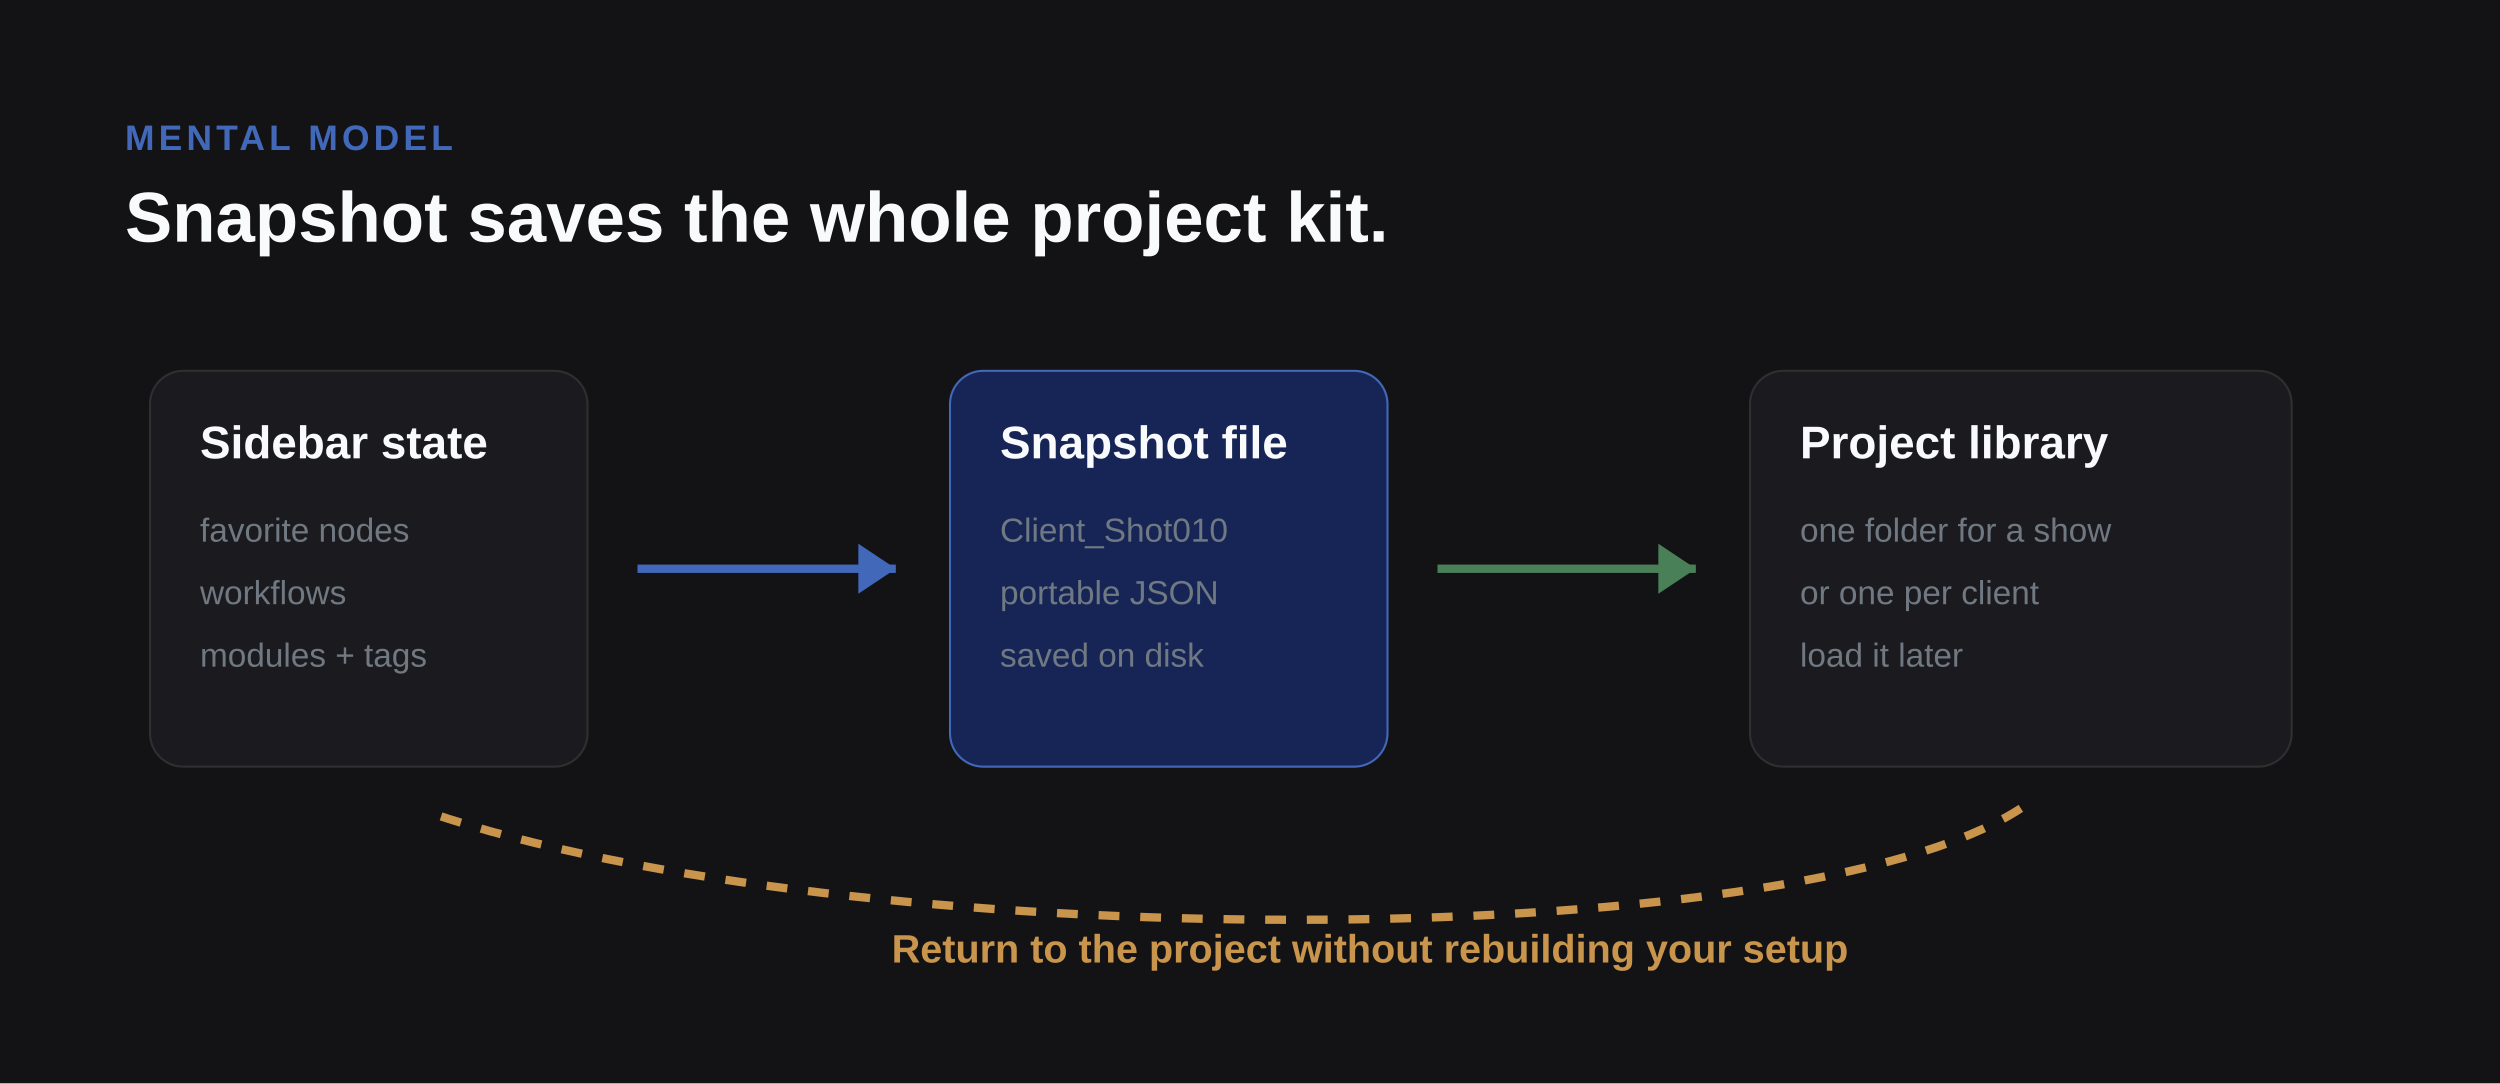
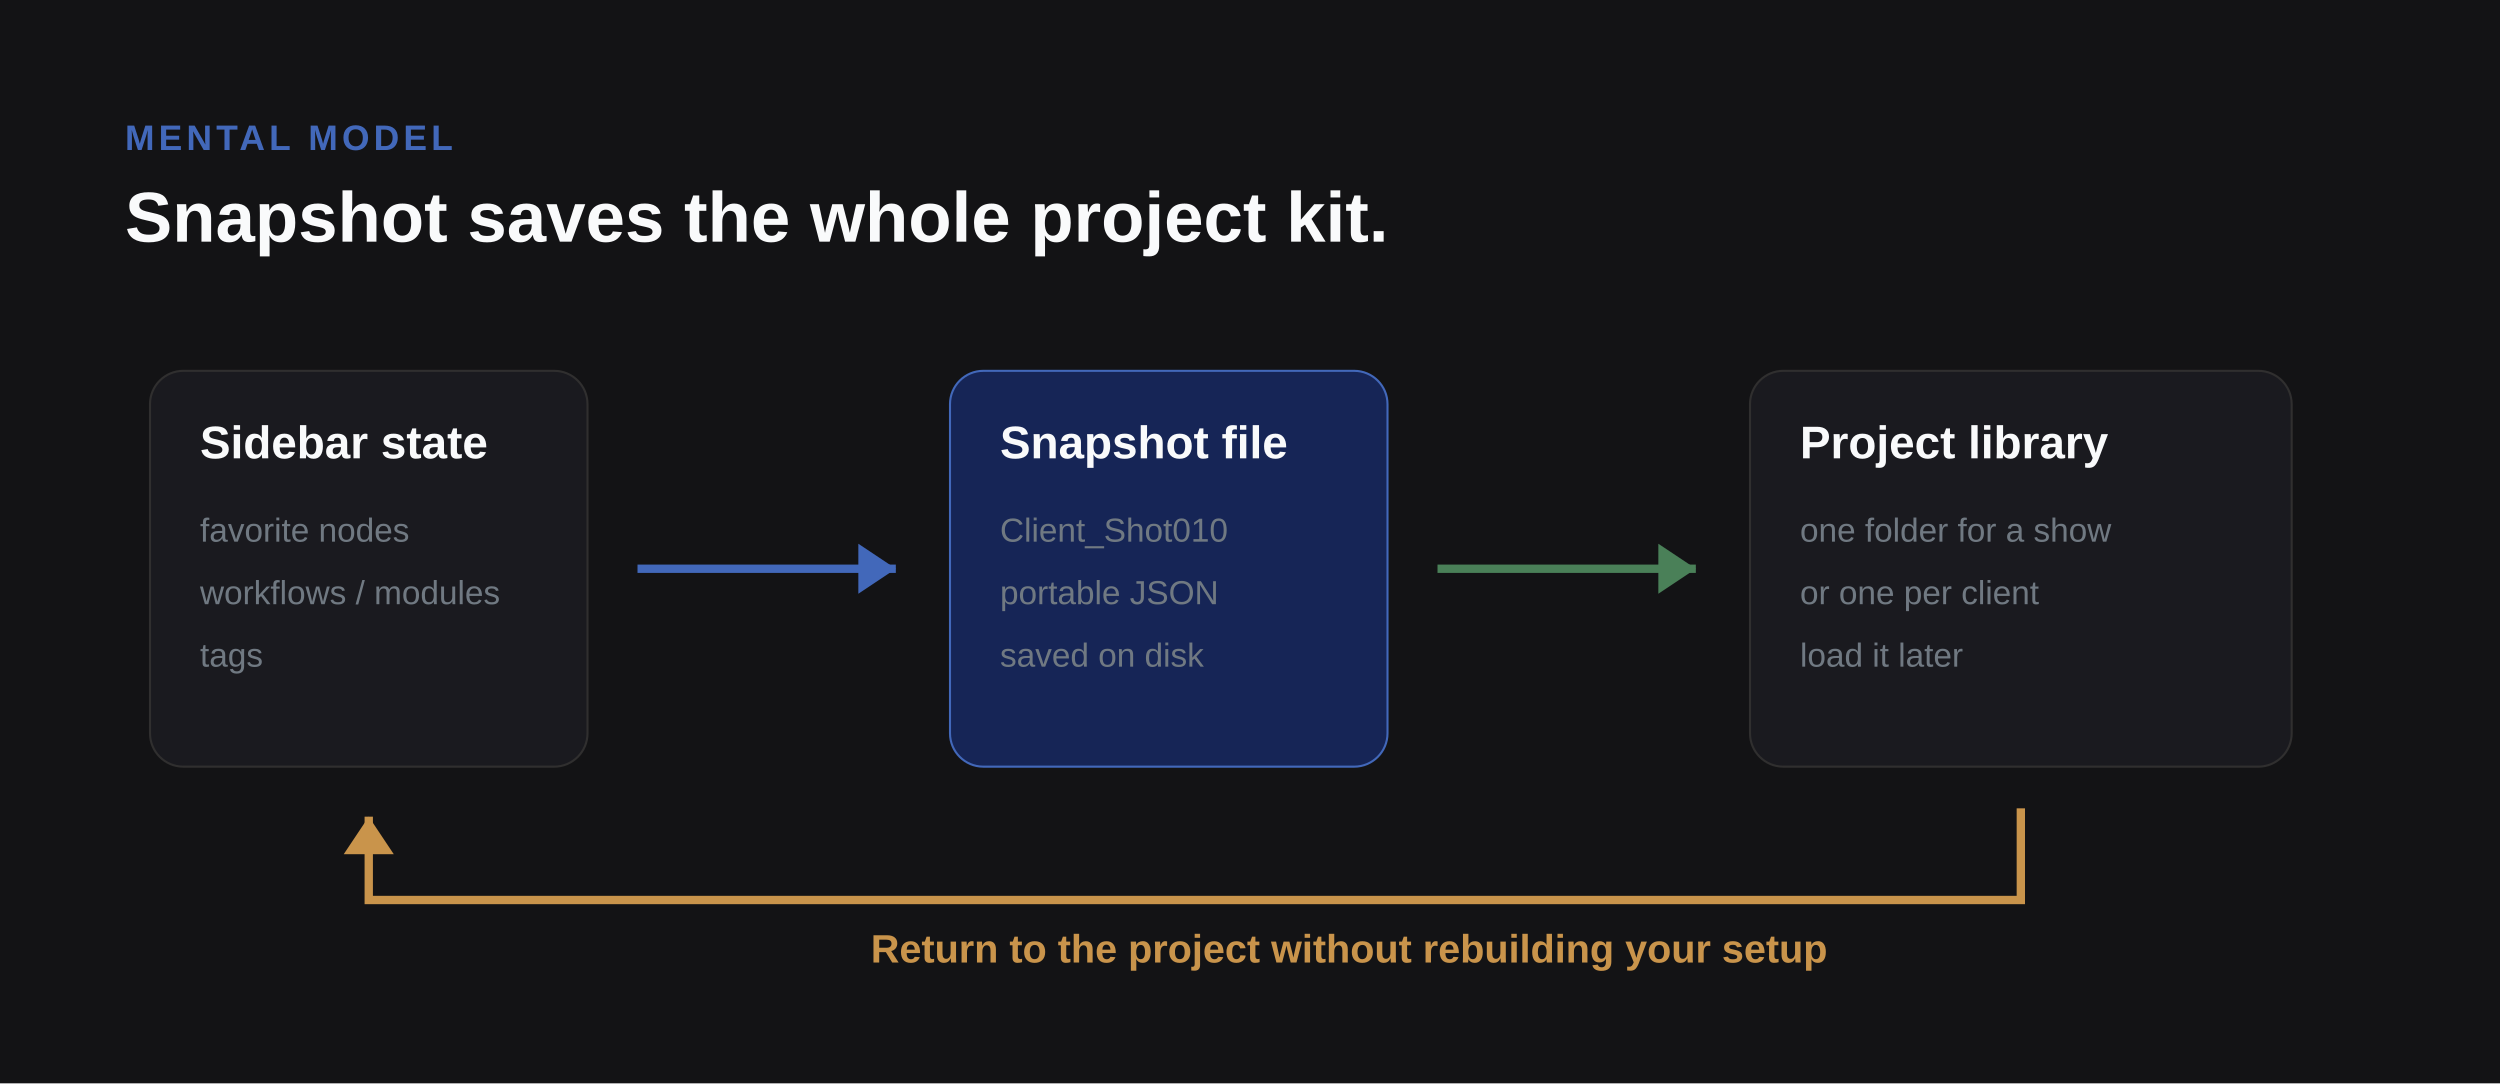
<svg xmlns="http://www.w3.org/2000/svg" width="1200" height="520" viewBox="0 0 1200 520" role="img" aria-labelledby="title desc">
  <rect width="1200" height="520" fill="#131315" />
  <g font-family="Arial, sans-serif">
    <text x="60" y="72" fill="#4268ba" font-size="17" font-weight="700" letter-spacing="2">MENTAL MODEL</text>
    <text x="60" y="116" fill="#f9fafb" font-size="34" font-weight="700">Snapshot saves the whole project kit.</text>
    <g transform="translate(72 178)">
      <rect width="210" height="190" rx="16" fill="#1a1a1f" stroke="#302f2f" />
      <text x="24" y="42" fill="#f9fafb" font-size="22" font-weight="700">Sidebar state</text>
      <text x="24" y="82" fill="#707982" font-size="16">favorite nodes</text>
-       <text x="24" y="112" fill="#707982" font-size="16">workflows</text>
-       <text x="24" y="142" fill="#707982" font-size="16">modules + tags</text>
+       <text x="24" y="112" fill="#707982" font-size="16">workflows / modules</text>
+       <text x="24" y="142" fill="#707982" font-size="16">tags</text>
    </g>
    <path d="M306 273 H430" stroke="#4268ba" stroke-width="4" />
    <path d="M430 273 l-18 -12 v24 z" fill="#4268ba" />
    <g transform="translate(456 178)">
      <rect width="210" height="190" rx="16" fill="#162556" stroke="#4268ba" />
      <text x="24" y="42" fill="#f9fafb" font-size="22" font-weight="700">Snapshot file</text>
      <text x="24" y="82" fill="#707982" font-size="16">Client_Shot010</text>
      <text x="24" y="112" fill="#707982" font-size="16">portable JSON</text>
      <text x="24" y="142" fill="#707982" font-size="16">saved on disk</text>
    </g>
    <path d="M690 273 H814" stroke="#4a8058" stroke-width="4" />
    <path d="M814 273 l-18 -12 v24 z" fill="#4a8058" />
    <g transform="translate(840 178)">
      <rect width="260" height="190" rx="16" fill="#1a1a1f" stroke="#302f2f" />
      <text x="24" y="42" fill="#f9fafb" font-size="22" font-weight="700">Project library</text>
      <text x="24" y="82" fill="#707982" font-size="16">one folder for a show</text>
      <text x="24" y="112" fill="#707982" font-size="16">or one per client</text>
      <text x="24" y="142" fill="#707982" font-size="16">load it later</text>
    </g>
-     <path d="M970 388 C860 460 406 458 206 390" fill="none" stroke="#c9944b" stroke-width="4" stroke-dasharray="10 10" />
-     <text x="428" y="462" fill="#c9944b" font-size="19" font-weight="700">Return to the project without rebuilding your setup</text>
+     <path d="M970 388 V432 H177 V392" fill="none" stroke="#c9944b" stroke-width="4" />
+     <path d="M177 392 l-12 18 h24 z" fill="#c9944b" />
+     <text x="418" y="462" fill="#c9944b" font-size="19" font-weight="700">Return to the project without rebuilding your setup</text>
  </g>
</svg>
